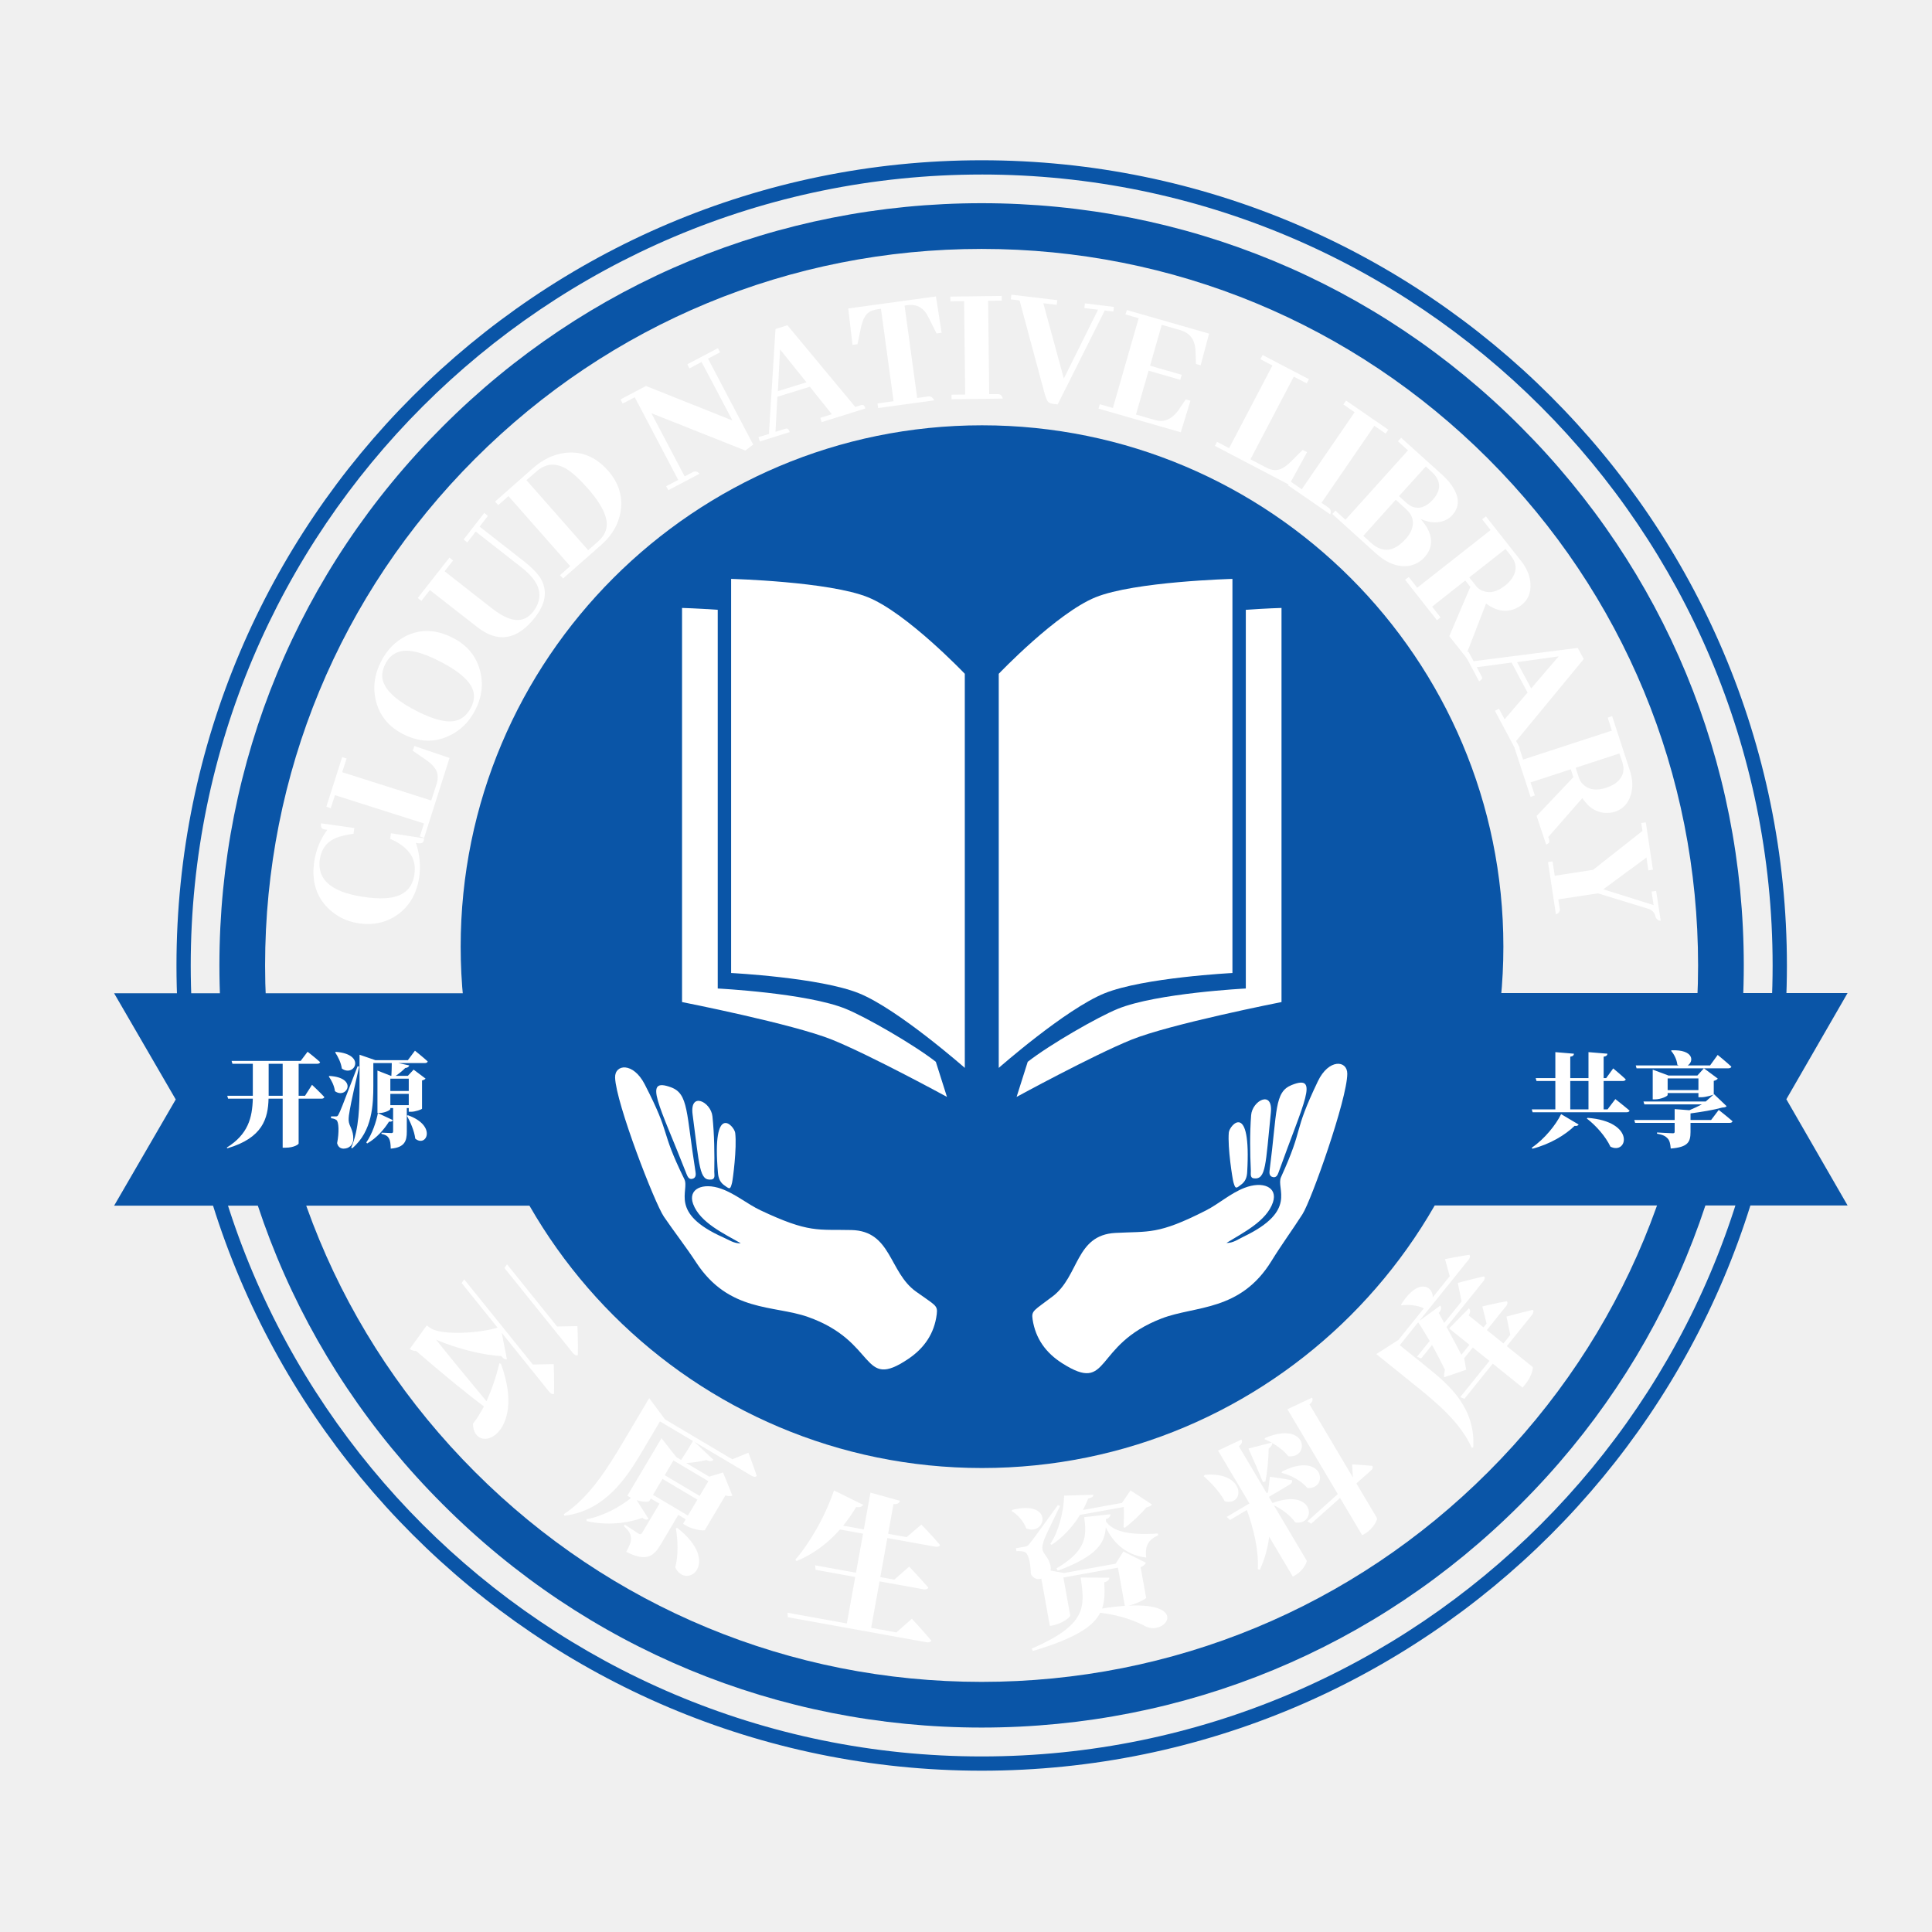
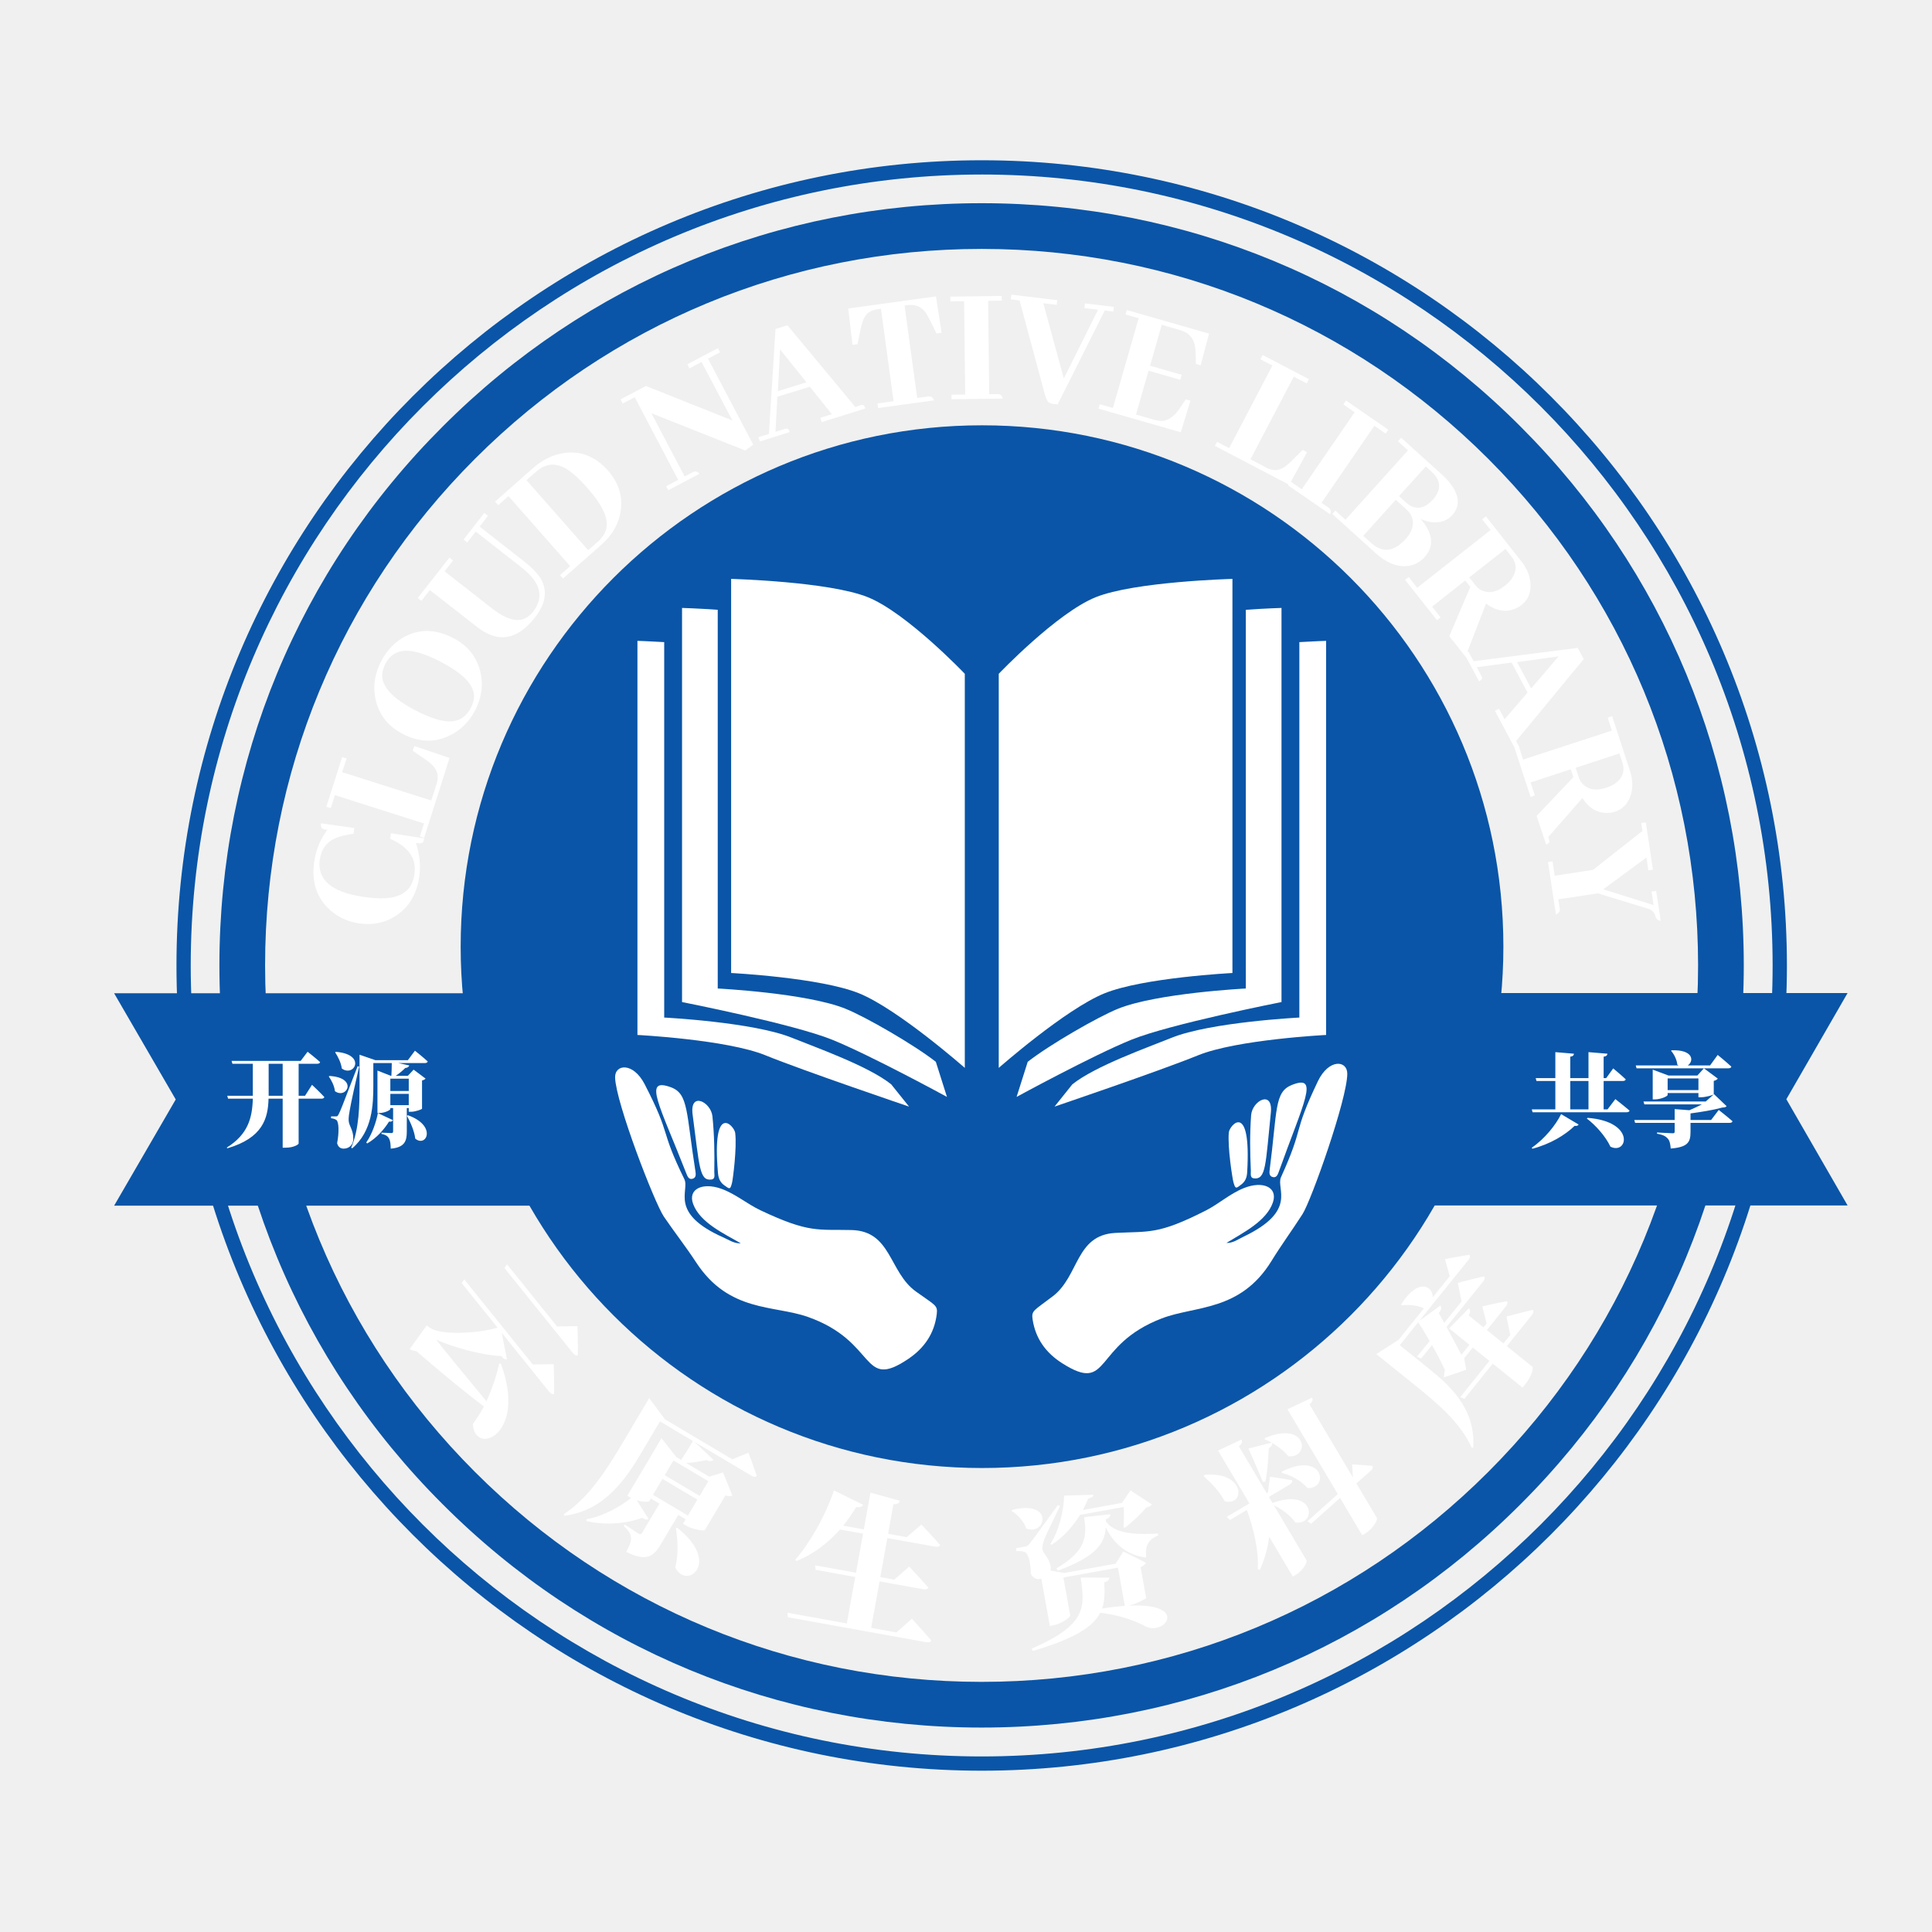
<svg xmlns="http://www.w3.org/2000/svg" width="300" viewBox="0 0 224.88 225" height="300" version="1.0">
  <defs>
+     <clipPath id="q">
+       <path d="m62.863 133.559 12.164-13.856 37.18 32.64-12.168 13.856zm0 0" />
+     </clipPath>
+     <clipPath id="a">
+       <path d="M53.59 49.531h121.433v121.434H53.59zm0 0" />
+     </clipPath>
+     <clipPath id="c">
+       <path d="M20.492 18.664h187.551v187.55H20.493zm0 0" />
+     </clipPath>
+     <clipPath id="d">
+       <path d="M159.648 115.648h55.47v24.739h-55.47zm0 0" />
+     </clipPath>
+     <clipPath id="e">
+       <path d="M13.23 115.676H69v24.738H13.23zm0 0" />
+     </clipPath>
+     <clipPath id="f">
+       <path d="M116 67.406h28V125h-28zm0 0" />
+     </clipPath>
+     <clipPath id="g">
+       <path d="M122 74h32.383v54.875H122zm0 0" />
+     </clipPath>
+     <clipPath id="h">
+       <path d="M85 67.406h28V125H85zm0 0" />
+     </clipPath>
+     <clipPath id="i">
+       <path d="M74.176 74H106v54.875H74.176zm0 0" />
+     </clipPath>
+     <clipPath id="j">
+       <path d="M71 124h39v36H71zm0 0" />
+     </clipPath>
+     <clipPath id="k">
+       <path d="m62.863 133.559 12.164-13.856 37.18 32.64-12.168 13.856zm0 0" />
+     </clipPath>
+     <clipPath id="l">
+       <path d="m62.863 133.559 23.442-26.7 37.18 32.641-23.446 26.7zm0 0" />
+     </clipPath>
+     <clipPath id="m">
+       <path d="M76 126h5v12h-5zm0 0" />
+     </clipPath>
+     <clipPath id="n">
+       <path d="m62.863 133.559 12.164-13.856 37.18 32.64-12.168 13.856zm0 0" />
+     </clipPath>
    <clipPath id="o">
+       <path d="m62.863 133.559 23.442-26.7 37.18 32.641-23.446 26.7zm0 0" />
+     </clipPath>
+     <clipPath id="p">
+       <path d="M80 128h4v10h-4zm0 0" />
+     </clipPath>
+     <clipPath id="b">
+       <path d="M25.492 23.664H203.02v177.527H25.492zm0 0" />
+     </clipPath>
+     <clipPath id="r">
+       <path d="m62.863 133.559 23.442-26.7 37.18 32.641-23.446 26.7zm0 0" />
+     </clipPath>
+     <clipPath id="s">
      <path d="M83 130h3v9h-3zm0 0" />
    </clipPath>
-     <clipPath id="a">
-       <path d="M20.492 18.664h187.551v187.55H20.493zm0 0" />
-     </clipPath>
-     <clipPath id="c">
-       <path d="M122 74h32.383v54.875H122zm0 0" />
-     </clipPath>
-     <clipPath id="d">
-       <path d="M85 67.406h28V125H85zm0 0" />
-     </clipPath>
-     <clipPath id="e">
-       <path d="M74.176 74H106v54.875H74.176zm0 0" />
-     </clipPath>
-     <clipPath id="f">
-       <path d="M71 124h39v36H71zm0 0" />
-     </clipPath>
-     <clipPath id="g">
+     <clipPath id="t">
      <path d="m62.863 133.559 12.164-13.856 37.18 32.64-12.168 13.856zm0 0" />
    </clipPath>
-     <clipPath id="h">
+     <clipPath id="u">
      <path d="m62.863 133.559 23.442-26.7 37.18 32.641-23.446 26.7zm0 0" />
    </clipPath>
-     <clipPath id="i">
-       <path d="M76 126h5v12h-5zm0 0" />
-     </clipPath>
-     <clipPath id="j">
-       <path d="m62.863 133.559 12.164-13.856 37.18 32.64-12.168 13.856zm0 0" />
-     </clipPath>
-     <clipPath id="k">
-       <path d="m62.863 133.559 23.442-26.7 37.18 32.641-23.446 26.7zm0 0" />
-     </clipPath>
-     <clipPath id="l">
-       <path d="M80 128h4v10h-4zm0 0" />
-     </clipPath>
-     <clipPath id="m">
-       <path d="m62.863 133.559 12.164-13.856 37.18 32.64-12.168 13.856zm0 0" />
-     </clipPath>
-     <clipPath id="n">
-       <path d="m62.863 133.559 23.442-26.7 37.18 32.641-23.446 26.7zm0 0" />
-     </clipPath>
-     <clipPath id="b">
-       <path d="M116 67.406h28V125h-28zm0 0" />
-     </clipPath>
-     <clipPath id="p">
-       <path d="m62.863 133.559 12.164-13.856 37.18 32.64-12.168 13.856zm0 0" />
-     </clipPath>
-     <clipPath id="q">
-       <path d="m62.863 133.559 23.442-26.7 37.18 32.641-23.446 26.7zm0 0" />
-     </clipPath>
-     <clipPath id="r">
+     <clipPath id="v">
      <path d="M120 123h37v37h-37zm0 0" />
    </clipPath>
-     <clipPath id="s">
+     <clipPath id="w">
      <path d="m153.336 119.473 12.562 13.5-36.214 33.703-12.563-13.5zm0 0" />
    </clipPath>
-     <clipPath id="t">
+     <clipPath id="x">
      <path d="m165.785 132.848-24.207-26.012-36.215 33.707 24.203 26.008zm0 0" />
    </clipPath>
-     <clipPath id="u">
+     <clipPath id="y">
      <path d="M147 126h6v12h-6zm0 0" />
    </clipPath>
-     <clipPath id="v">
+     <clipPath id="z">
      <path d="m153.336 119.473 12.562 13.5-36.214 33.703-12.563-13.5zm0 0" />
    </clipPath>
-     <clipPath id="w">
+     <clipPath id="A">
      <path d="m165.785 132.848-24.207-26.012-36.215 33.707 24.203 26.008zm0 0" />
    </clipPath>
-     <clipPath id="x">
+     <clipPath id="B">
      <path d="M145 128h3v10h-3zm0 0" />
    </clipPath>
-     <clipPath id="y">
+     <clipPath id="C">
      <path d="m153.336 119.473 12.562 13.5-36.214 33.703-12.563-13.5zm0 0" />
    </clipPath>
-     <clipPath id="z">
+     <clipPath id="D">
      <path d="m165.785 132.848-24.207-26.012-36.215 33.707 24.203 26.008zm0 0" />
    </clipPath>
-     <clipPath id="A">
+     <clipPath id="E">
      <path d="M143 130h3v9h-3zm0 0" />
    </clipPath>
-     <clipPath id="B">
+     <clipPath id="F">
      <path d="m153.336 119.473 12.562 13.5-36.214 33.703-12.563-13.5zm0 0" />
    </clipPath>
-     <clipPath id="C">
+     <clipPath id="G">
      <path d="m165.785 132.848-24.207-26.012-36.215 33.707 24.203 26.008zm0 0" />
    </clipPath>
  </defs>
-   <path fill="#0a55a7" d="M114.305 49.531c-33.532 0-60.715 27.184-60.715 60.719 0 33.531 27.183 60.715 60.715 60.715 33.535 0 60.718-27.184 60.718-60.715 0-33.535-27.183-60.719-60.718-60.719" />
-   <path fill="#0a55a7" d="M114.258 201.191c-23.7 0-46.016-9.222-62.762-26.004-16.781-16.746-26.004-39.058-26.004-62.757 0-23.7 9.223-46.016 26.004-62.758C68.242 32.89 90.56 23.664 114.258 23.664c23.695 0 46.012 9.227 62.758 26.008 16.78 16.777 26.004 39.058 26.004 62.758 0 23.699-9.223 46.011-26.004 62.757-16.746 16.782-39.063 26.004-62.758 26.004m0-172.203c-22.281 0-43.25 8.692-59 24.442-15.754 15.754-24.446 36.718-24.446 59 0 22.277 8.692 43.246 24.446 58.996 15.75 15.754 36.719 24.445 59 24.445 22.277 0 43.246-8.691 58.996-24.445 15.754-15.75 24.445-36.719 24.445-58.996 0-22.282-8.691-43.246-24.445-59-15.75-15.75-36.719-24.442-58.996-24.442" />
  <g clip-path="url(#a)">
+     <path fill="#0a55a7" d="M114.305 49.531c-33.532 0-60.715 27.184-60.715 60.719 0 33.531 27.183 60.715 60.715 60.715 33.535 0 60.718-27.184 60.718-60.715 0-33.535-27.183-60.719-60.718-60.719" />
+   </g>
+   <g clip-path="url(#b)">
+     <path fill="#0a55a7" d="M114.258 201.191c-23.7 0-46.016-9.222-62.762-26.004-16.781-16.746-26.004-39.058-26.004-62.757 0-23.7 9.223-46.016 26.004-62.758C68.242 32.89 90.56 23.664 114.258 23.664c23.695 0 46.012 9.227 62.758 26.008 16.78 16.777 26.004 39.058 26.004 62.758 0 23.699-9.223 46.011-26.004 62.757-16.746 16.782-39.063 26.004-62.758 26.004m0-172.203c-22.281 0-43.25 8.692-59 24.442-15.754 15.754-24.446 36.718-24.446 59 0 22.277 8.692 43.246 24.446 58.996 15.75 15.754 36.719 24.445 59 24.445 22.277 0 43.246-8.691 58.996-24.445 15.754-15.75 24.445-36.719 24.445-58.996 0-22.282-8.691-43.246-24.445-59-15.75-15.75-36.719-24.442-58.996-24.442" />
+   </g>
+   <g clip-path="url(#c)">
    <path fill="#0a55a7" d="M114.266 206.215c-51.707 0-93.774-42.067-93.774-93.774 0-51.71 42.067-93.777 93.774-93.777 51.71 0 93.777 42.066 93.777 93.777 0 51.707-42.066 93.774-93.777 93.774zm0-185.89c-50.79 0-92.114 41.323-92.114 92.116 0 50.79 41.325 92.114 92.114 92.114 50.793 0 92.113-41.325 92.113-92.114 0-50.793-41.32-92.117-92.113-92.117zm0 0" />
  </g>
-   <path fill="#0a55a7" d="M215.11 115.648h-48.32l-7.134 12.368 7.133 12.37h48.32l-7.132-12.37 7.132-12.368" />
+   <g clip-path="url(#d)">
+     <path fill="#0a55a7" d="M215.11 115.648h-48.32l-7.134 12.368 7.133 12.37h48.32l-7.132-12.37 7.132-12.368" />
+   </g>
  <path d="M178.399 133.781c2.05-.527 3.828-1.597 4.918-2.664.277.04.394-.035.469-.156l-2.04-1.21c-.601 1.237-1.917 2.89-3.417 3.91zm6.344-3.515c1.054.804 2.183 2.074 2.746 3.273 2.004 1.008 2.96-2.926-2.66-3.355zm-1.93-4.375h2.121v3.308h-2.121zm4.34 3.308h-.453v-3.308h2.242c.168 0 .297-.059.332-.192-.54-.515-1.461-1.273-1.461-1.273l-.817 1.129h-.296v-2.492c.332-.051.418-.168.441-.348l-2.207-.184v3.024h-2.121v-2.492c.336-.051.406-.168.43-.348l-2.168-.184v3.024h-2.29l.094.336h2.196v3.308h-2.746l.097.336h10.934c.18 0 .324-.058.36-.191-.626-.54-1.657-1.344-1.657-1.344zM194.153 126.957v-1.367h3.586v1.367zm.098-1.703-1.836-.684v3.465h.242c.707 0 1.496-.37 1.496-.515v-.227h3.586v.492h.313c.55 0 1.46-.265 1.472-.347v-1.559c.254-.059.399-.168.47-.266l-1.618-1.199-.758.84zm-3.719-.84h10.696c.167 0 .312-.058.347-.191-.586-.551-1.594-1.367-1.594-1.367l-.886 1.222h-2.602c.73-.465.707-1.855-1.87-1.762l-.071.063c.347.383.668 1.016.73 1.617a.762.762 0 0 0 .145.082h-4.989zm8.684 6.02h-2.399v-.766c1.258-.168 2.72-.406 3.703-.684.278-.011.395-.046.504-.156l-1.472-1.402-.961.851h-7.254l.105.336h6.703c-.43.227-.945.465-1.46.684l-1.715-.133v1.27h-4.7l.094.336h4.606v1.02c0 .144-.059.19-.215.19-.277 0-1.836-.093-1.836-.093v.144c.742.13 1.008.309 1.234.551.242.262.313.633.36 1.176 2.004-.156 2.304-.758 2.304-1.922v-1.066h4.543c.18 0 .325-.059.348-.192-.598-.527-1.605-1.316-1.605-1.316zM48.375 98.165c.5.106.797.043.89-.187.032-.082.055-.195.079-.344l-3.875-.594-.094.641c1.742.774 2.688 1.797 2.844 3.078.039.356.031.742-.031 1.156-.262 1.668-1.368 2.563-3.328 2.688-.782.055-1.72-.008-2.813-.188-3.582-.57-5.203-2.023-4.86-4.359.2-1.226.852-2.062 1.954-2.5.511-.195 1.168-.348 1.969-.453l.093-.672-3.875-.547c-.05.344.024.563.219.656.125.055.297.086.516.094-.79 1.055-1.297 2.266-1.516 3.64-.344 2.212.164 4.013 1.516 5.407.98 1 2.183 1.617 3.609 1.844 1.7.262 3.203-.063 4.516-.969 1.406-.976 2.257-2.422 2.562-4.328.207-1.344.082-2.695-.375-4.063zM52.29 88.274l-4.094-1.39-.188.546 1.61 1.11c.769.543 1.195 1.101 1.28 1.672.04.336.005.695-.109 1.078l-.625 1.937L39.79 89.93l.516-1.593-.516-.172-1.843 5.781.515.172.485-1.516L49.32 95.9l-.485 1.516.5.156zM44.332 77.004c-.812 1.575-1.004 3.157-.578 4.75.45 1.649 1.48 2.887 3.094 3.72 1.855.96 3.64 1.038 5.36.233 1.32-.601 2.343-1.597 3.062-2.984.812-1.562.992-3.133.547-4.719-.461-1.644-1.497-2.879-3.11-3.703-1.937-1.008-3.773-1.082-5.515-.219-1.22.625-2.172 1.602-2.86 2.922zm10.453 5.407c-.625 1.21-1.601 1.734-2.922 1.578-.937-.102-2.113-.52-3.53-1.25-2.696-1.407-3.99-2.817-3.876-4.235.031-.382.153-.78.36-1.187.687-1.332 1.875-1.797 3.562-1.39.813.187 1.75.558 2.813 1.109 2.507 1.293 3.82 2.57 3.937 3.828.05.492-.062 1.008-.344 1.547zM49.013 69.984l.985-1.265 5.547 4.328c2.394 1.867 4.625 1.492 6.687-1.125 1.32-1.676 1.516-3.242.578-4.703-.398-.57-.965-1.149-1.703-1.735l-5.312-4.156.968-1.25-.422-.344-2.406 3.094.422.344.984-1.266 5.407 4.235c2.156 1.699 2.582 3.398 1.281 5.093-.824 1.055-1.914 1.25-3.266.594-.5-.238-1.047-.594-1.64-1.062l-5.407-4.235.985-1.25-.422-.344-3.688 4.704zM57.593 58.419l.375.406 1.188-1.047 7.187 8.156-1.187 1.047.359.39 4.453-3.921c1.375-1.219 2.14-2.645 2.297-4.281.145-1.602-.36-3.055-1.516-4.36-1.468-1.656-3.187-2.336-5.156-2.047-1.289.2-2.488.79-3.594 1.766zm4.828-3.516c1.043-.926 2.188-1.035 3.438-.328.738.46 1.566 1.21 2.484 2.25 1.832 2.062 2.55 3.703 2.156 4.922-.148.469-.453.914-.921 1.328l-1.141 1-7.188-8.156zM80.238 42.905l1.406-.75 3.594 6.813-10.063-4.016-2.969 1.563.25.484 1.407-.734 5.062 9.625-1.406.734.25.469 3.64-1.922c-.23-.25-.468-.32-.718-.219l-1.016.531-3.875-7.36 10.938 4.345.922-.688-5.266-10.015 1.406-.735-.25-.484-3.562 1.875zM100.722 47.57c-.094-.313-.23-.446-.406-.407a9.796 9.796 0 0 0-.203.047l-.563.188-7.906-9.516-1.39.438-.766 12.218-1.22.375.157.5 3.484-1.093c-.093-.313-.226-.446-.39-.407a2.472 2.472 0 0 0-.203.047l-1.063.328.219-4.078 3.781-1.172 2.563 3.203-1.344.422.156.5zm-6.86-3.047-3.328 1.031.25-4.86zM108.724 46.63c-.125-.32-.336-.476-.625-.468l-1.344.187-1.469-10.765.344-.047c.945-.125 1.676.199 2.187.969.102.18.22.386.344.625l.844 1.703.594-.078-.657-4.235-10.218 1.406.5 4.235.578-.078.39-1.86c.176-.882.47-1.488.875-1.812.301-.207.676-.344 1.125-.406l.344-.047 1.469 10.765-1.875.266.078.531zM116.735 46.418c-.086-.332-.265-.504-.547-.516h-1.046l-.125-10.875 1.593-.016-.015-.546-5.985.078.016.547 1.594-.016.125 10.875-1.594.016v.53zM123.117 47.098 128.6 36.16l1 .125.063-.547-3.375-.406-.063.547 1.594.187-3.985 8.016-2.39-8.766 1.562.188.063-.547-5.344-.64-.062.546 1.015.125 2.766 10.281c.219.875.41 1.391.578 1.547.145.125.367.203.672.235zM139.766 42.543l.985-3.687-9.578-2.75-.157.515 1.532.438-3 10.453-1.532-.437-.14.515 9.578 2.75 1.125-3.672-.547-.156-.813 1.203c-.625.875-1.324 1.313-2.093 1.313a3.049 3.049 0 0 1-.719-.125l-2.172-.625 1.469-5.11 3.687 1.063.172-.578-3.687-1.063 1.36-4.765 2.171.625c1.039.304 1.617 1.007 1.734 2.109.02.137.032.266.032.39l.046 1.438zM150.082 56.458l2.078-3.797-.515-.266-1.391 1.39c-.656.657-1.273.978-1.844.97a2.562 2.562 0 0 1-1.031-.313l-1.812-.953 5.046-9.625 1.5.781.266-.484-5.39-2.813-.266.485 1.406.734-5.047 9.625-1.406-.734-.25.469zm0 0" fill="#fff" />
  <path d="M154.856 59.9c.125-.324.07-.574-.156-.75l-.86-.593 6.156-8.969 1.313.906.312-.453-4.921-3.39-.313.453 1.313.906-6.157 8.969-1.312-.907-.297.438zM169.07 59.998c.82-.914.859-1.985.109-3.203-.313-.508-.742-1.008-1.281-1.5l-4.782-4.313-.375.406 1.172 1.063-7.281 8.078-1.172-1.063-.36.391 5.048 4.563c1.351 1.218 2.69 1.703 4.015 1.453a3.189 3.189 0 0 0 1.656-.953c1-1.106 1.047-2.352.141-3.735-.168-.25-.36-.5-.578-.75 1.144.508 2.156.535 3.031.078.258-.148.477-.32.656-.515zm-2.376-5.032c1.082 1 1.125 2.075.125 3.22-.836.917-1.687 1.167-2.562.75-.2-.114-.387-.25-.563-.407l-.828-.75 3.125-3.453zm-3 4.329c.79.707.989 1.546.594 2.515-.148.332-.36.649-.64.953-1.2 1.332-2.375 1.614-3.532.844a3.68 3.68 0 0 1-.422-.312l-.984-.891 3.781-4.203zM167.285 72.23l.422-.329-.985-1.25 3.86-3.047.593.75-2.453 5.735 2.172 2.734c.227-.18.297-.367.203-.562a1.405 1.405 0 0 0-.11-.157l-.155-.203 2.171-5.61c1.157.852 2.282 1.055 3.375.61.27-.117.52-.262.75-.437.77-.606 1.118-1.434 1.047-2.485-.054-.906-.406-1.773-1.062-2.61l-4.125-5.233-.438.343.985 1.25-8.547 6.72-.985-1.25-.421.327zm8.656-7.454c.664.856.676 1.742.031 2.656-.21.282-.46.536-.75.766-.898.707-1.734.922-2.515.64a1.71 1.71 0 0 1-.891-.624l-.766-.97 4.219-3.312zm0 0" fill="#fff" />
  <path d="M176.554 87.502c.282-.156.391-.32.329-.484a1.528 1.528 0 0 0-.094-.203l-.281-.516 7.875-9.547-.704-1.297-12.125 1.547-.609-1.125-.469.25 1.72 3.219c.28-.156.394-.313.343-.469a2.086 2.086 0 0 0-.094-.187l-.516-.985 4.047-.547 1.86 3.5-2.672 3.11-.656-1.235-.47.25zm1.704-7.328-1.641-3.062 4.844-.672zm0 0" fill="#fff" />
  <path d="m178.189 92.807.5-.172-.5-1.516 4.688-1.53.296.921-4.28 4.516 1.109 3.328c.28-.094.406-.246.375-.453a3.272 3.272 0 0 0-.047-.188l-.078-.234 3.968-4.531c.79 1.195 1.782 1.77 2.969 1.718.281 0 .563-.047.844-.14.926-.305 1.539-.969 1.844-2 .25-.856.207-1.79-.125-2.797l-2.063-6.328-.516.172.485 1.515-10.344 3.375-.484-1.515-.5.171zm10.688-4.047c.332 1.031.039 1.867-.875 2.516a5.005 5.005 0 0 1-1 .468c-1.075.344-1.922.254-2.547-.265a1.778 1.778 0 0 1-.625-.89l-.391-1.173 5.094-1.672zM181.142 106.489c.32-.125.473-.328.453-.61l-.171-1.14 4.609-.703 6 1.843c.394.188.629.477.703.875.125.32.328.477.61.469l-.532-3.469-.531.078.234 1.579-5.86-1.844 5.032-3.703.219 1.5.531-.078-.828-5.516-.531.078.14.922-5.75 4.531-4.468.688-.25-1.672-.532.078zm0 0" fill="#fff" />
-   <path fill="#0a55a7" d="M13.23 140.414h48.59l7.176-12.371-7.176-12.367H13.23l7.176 12.367-7.176 12.371" />
+   <g clip-path="url(#e)">
+     <path fill="#0a55a7" d="M13.23 140.414h48.59l7.176-12.371-7.176-12.367H13.23l7.176 12.367-7.176 12.371" />
+   </g>
  <path d="M31.227 127.617v-3.73h1.633v3.73zm4.234 0h-.742v-3.73h2.168c.168 0 .3-.059.336-.192-.54-.492-1.461-1.21-1.461-1.21l-.805 1.066H26.91l.098.336h2.375v3.73h-2.977l.098.336h2.879c-.063 2.242-.555 4.149-3.035 5.696l.07.082c4.125-1.211 4.738-3.489 4.797-5.778h1.645v5.707h.347c.957 0 1.512-.383 1.512-.492v-5.215h2.66c.168 0 .3-.058.336-.191-.504-.551-1.437-1.426-1.437-1.426zM38.973 122.559c.325.488.684 1.199.778 1.882 1.453 1.055 2.902-1.656-.696-1.945zm-.746 2.804c.313.43.649 1.09.72 1.715 1.366.985 2.745-1.57-.634-1.773zm3.36-1.187c-1.969 5.12-1.969 5.12-2.207 5.586-.121.254-.18.254-.36.254h-.527v.215c.25.023.453.085.621.203.29.191.336 1.441.086 2.699.121.492.457.637.754.637.648 0 1.105-.446 1.129-1.082.035-1.137-.516-1.52-.54-2.23-.011-.31.048-.767.134-1.196.117-.723.73-3.528 1.09-5.051zm2.363 5.457c-.184.98-.672 2.457-1.355 3.418l.105.117c1.117-.633 1.992-1.664 2.543-2.543.289.027.394-.047.445-.18zm3.379.308c.41.747.863 1.766.973 2.665 1.293 1.078 2.566-1.512-.852-2.723zm.215-4.316v1.43h-2.145v-1.43zm-2.145 3.082v-1.316h2.145v1.316zm2.04-5.238H43.66l-1.848-.637v3.563c0 2.312-.035 5.082-.972 7.265l.12.07c2.364-2 2.458-5.128 2.458-7.335v-2.59h2.148c0 .527-.023 1.09-.047 1.484h-.062l-1.559-.61v4.942h.215c.637 0 1.285-.336 1.285-.469v-.109h.324v2.723c0 .12-.046.191-.203.191-.218 0-1.152-.047-1.152-.047v.145c.527.105.742.285.875.527.144.25.191.649.203 1.188 1.633-.133 1.871-.903 1.871-1.97v-2.757h.227v.434h.265c.504 0 1.27-.278 1.282-.36v-3.285c.207-.05.347-.133.41-.219l-1.39-1.043-.673.72h-1.414c.383-.25.778-.575 1.113-.911.266-.023.418-.133.47-.3l-1.274-.274h3.082c.168 0 .312-.059.336-.192-.551-.504-1.485-1.25-1.485-1.25zm0 0" fill="#fff" />
-   <g clip-path="url(#b)">
+   <g clip-path="url(#f)">
    <path fill="#fff" d="M116.254 78.469s6.734-7.067 11.27-8.91c4.535-1.84 15.945-2.141 15.945-2.141v45.898s-10.371.528-14.906 2.368c-4.536 1.843-12.31 8.683-12.31 8.683zm0 0" />
  </g>
  <path fill="#fff" d="M149.184 70.8s-1.758.048-4.157.216v44.105s-10.37.524-14.906 2.367c-2.36.957-7.93 4.168-10.492 6.168l-1.297 4.09s8.813-4.808 13.348-6.652c4.535-1.84 17.504-4.395 17.504-4.395zm0 0" />
-   <g clip-path="url(#c)">
-     <path fill="#0a55a7" d="M154.379 74.633s-1.27.039-3.117.148v43.723s-10.371.523-14.907 2.367c-2.695 1.094-8.859 3.27-11.53 5.41l-2.075 2.594s12.188-4.133 16.723-5.977c4.535-1.84 14.906-2.367 14.906-2.367zm0 0" />
+   <g clip-path="url(#g)">
+     <path fill="#fff" d="M154.379 74.633s-1.27.039-3.117.148v43.723s-10.371.523-14.907 2.367c-2.695 1.094-8.859 3.27-11.53 5.41l-2.075 2.594s12.188-4.133 16.723-5.977c4.535-1.84 14.906-2.367 14.906-2.367zm0 0" />
  </g>
-   <g clip-path="url(#d)">
+   <g clip-path="url(#h)">
    <path fill="#fff" d="M112.3 78.469s-6.734-7.067-11.269-8.91c-4.535-1.84-15.945-2.141-15.945-2.141v45.898s10.371.528 14.906 2.368c4.535 1.843 12.309 8.683 12.309 8.683zm0 0" />
  </g>
  <path fill="#fff" d="M79.371 70.8s1.758.048 4.156.216v44.105s10.371.524 14.907 2.367c2.359.957 7.93 4.168 10.492 6.168l1.297 4.09s-8.813-4.808-13.348-6.652c-4.535-1.84-17.504-4.395-17.504-4.395zm0 0" />
-   <g clip-path="url(#e)">
-     <path fill="#0a55a7" d="M74.176 74.633s1.273.039 3.117.148v43.723s10.371.523 14.906 2.367c2.696 1.094 8.86 3.27 11.531 5.41l2.079 2.594s-12.192-4.133-16.727-5.977c-4.535-1.84-14.906-2.367-14.906-2.367zm0 0" />
+   <g clip-path="url(#i)">
+     <path fill="#fff" d="M74.176 74.633s1.273.039 3.117.148v43.723s10.371.523 14.906 2.367c2.696 1.094 8.86 3.27 11.531 5.41l2.079 2.594s-12.192-4.133-16.727-5.977c-4.535-1.84-14.906-2.367-14.906-2.367zm0 0" />
  </g>
-   <g clip-path="url(#f)">
-     <g clip-path="url(#g)">
-       <g clip-path="url(#h)">
+   <g clip-path="url(#j)">
+     <g clip-path="url(#k)">
+       <g clip-path="url(#l)">
        <path fill="#fff" d="M86.21 144.793c-1.948-1.125-4.741-2.402-5.546-4.574-.652-1.766 1.125-2.551 3.29-1.77 1.651.594 2.984 1.758 4.55 2.5 5.68 2.688 6.68 2.207 10.605 2.301 4.66.113 4.348 4.89 7.493 7.156 2.242 1.617 2.562 1.582 2.433 2.63-.277 2.273-1.457 3.964-3.305 5.214-5.578 3.77-3.543-2.016-11.73-4.89-3.941-1.383-9.172-.516-12.977-6.325-1.191-1.82-2.535-3.539-3.765-5.34-1.078-1.578-5.582-13.218-5.684-16.191-.054-1.586 2.106-1.84 3.45.777 3.199 6.215 1.667 5.028 4.613 11.04.656 1.335-1.856 3.945 4.531 6.784.656.29 1.27.735 2.043.688zm0 0" />
      </g>
    </g>
  </g>
-   <g clip-path="url(#i)">
-     <g clip-path="url(#j)">
-       <g clip-path="url(#k)">
+   <g clip-path="url(#m)">
+     <g clip-path="url(#n)">
+       <g clip-path="url(#o)">
        <path fill="#fff" d="M80.938 136.457c.054.344.058.727-.364.828-.386.094-.55-.23-.668-.531-3.144-8.055-5.164-11.36-1.816-10.125 2.05.758 1.75 2.93 2.847 9.828zm0 0" />
      </g>
    </g>
  </g>
-   <g clip-path="url(#l)">
-     <g clip-path="url(#m)">
-       <g clip-path="url(#n)">
+   <g clip-path="url(#p)">
+     <g clip-path="url(#q)">
+       <g clip-path="url(#r)">
        <path fill="#fff" d="M82.91 130.012c.223 2.148.254 4.308.215 6.465-.004.316.156.832-.344.89-1.394.176-1.375-1.492-2.18-7.57-.359-2.723 2.133-1.484 2.31.215zm0 0" />
      </g>
    </g>
  </g>
-   <g clip-path="url(#o)">
-     <g clip-path="url(#p)">
-       <g clip-path="url(#q)">
+   <g clip-path="url(#s)">
+     <g clip-path="url(#t)">
+       <g clip-path="url(#u)">
        <path fill="#fff" d="M84.418 138.129c-.66-.41-.813-.961-.863-1.527-.735-8.356 1.906-5.512 2.007-4.66.211 1.761-.277 5.44-.367 5.796-.191.742-.242.793-.777.39zm0 0" />
      </g>
    </g>
  </g>
-   <g clip-path="url(#r)">
-     <g clip-path="url(#s)">
-       <g clip-path="url(#t)">
+   <g clip-path="url(#v)">
+     <g clip-path="url(#w)">
+       <g clip-path="url(#x)">
        <path fill="#fff" d="M142.77 144.754c1.914-1.18 4.675-2.535 5.414-4.73.601-1.786-1.196-2.52-3.34-1.676-1.633.64-2.934 1.843-4.477 2.629-5.597 2.851-6.613 2.398-10.535 2.609-4.652.246-4.203 5.016-7.277 7.371-2.196 1.68-2.52 1.652-2.36 2.695.344 2.266 1.57 3.922 3.457 5.118 5.68 3.605 3.48-2.118 11.582-5.227 3.899-1.5 9.153-.781 12.786-6.695 1.14-1.856 2.433-3.614 3.609-5.45 1.031-1.609 5.2-13.37 5.215-16.347.008-1.59-2.16-1.778-3.426.875-3.016 6.304-1.52 5.074-4.293 11.168-.613 1.351 1.973 3.89-4.332 6.914-.648.308-1.246.77-2.023.746zm0 0" />
      </g>
    </g>
  </g>
-   <g clip-path="url(#u)">
-     <g clip-path="url(#v)">
-       <g clip-path="url(#w)">
+   <g clip-path="url(#y)">
+     <g clip-path="url(#z)">
+       <g clip-path="url(#A)">
        <path fill="#fff" d="M147.8 136.27c-.046.347-.038.726.387.816.387.086.543-.246.653-.547 2.91-8.148 4.836-11.508 1.523-10.176-2.027.817-1.664 2.98-2.562 9.907zm0 0" />
      </g>
    </g>
  </g>
-   <g clip-path="url(#x)">
-     <g clip-path="url(#y)">
-       <g clip-path="url(#z)">
+   <g clip-path="url(#B)">
+     <g clip-path="url(#C)">
+       <g clip-path="url(#D)">
        <path fill="#fff" d="M145.645 129.883c-.16 2.156-.13 4.312-.032 6.469.016.316-.129.835.371.882 1.399.133 1.332-1.53 1.957-7.632.282-2.73-2.171-1.422-2.296.28zm0 0" />
      </g>
    </g>
  </g>
-   <g clip-path="url(#A)">
-     <g clip-path="url(#B)">
-       <g clip-path="url(#C)">
+   <g clip-path="url(#E)">
+     <g clip-path="url(#F)">
+       <g clip-path="url(#G)">
        <path fill="#fff" d="M144.371 138.043c.649-.43.785-.984.816-1.55.493-8.376-2.062-5.458-2.14-4.602-.156 1.765.433 5.43.535 5.78.215.735.266.79.79.372zm0 0" />
      </g>
    </g>
  </g>
  <path d="M66.67 157.585c.173.21.376.32.563.238.04-1.301-.043-3.38-.043-3.38l-2.37.04-5.833-7.242-.3.43zm-4.679 1.324-7.988-9.914-.301.425 4.184 5.196c-2.075.633-5.91.86-7.454.234-.312-.098-.793-.496-.793-.496l-1.984 2.754c.203.137.461.23.766.234 3.23 2.805 5.933 4.989 7.875 6.453-.387.727-.805 1.41-1.278 2.024.114 3.785 6.371 1.402 3.258-6.992l-.183-.059a23.409 23.409 0 0 1-1.5 4.418c-2.31-2.781-4.516-5.46-5.868-7.168 2.32 1.02 5.586 1.832 7.61 1.91.21.317.453.418.64.364l-.605-3.075 5.527 6.864c.172.21.375.324.563.242.043-1.328-.035-3.457-.035-3.457zM78.647 177.966c.239 1.355.309 3.172-.066 4.582 1.324 2.668 5.394-.563.246-4.602zm3.79-5.469-1.02 1.715-4.067-2.414 1.02-1.715zm-2.38 4.004-4.066-2.414 1.102-1.855 4.066 2.414zm5.168-6.55-7.843-4.657-1.836-2.469-3.012 5.07c-1.79 3.016-3.934 6.489-6.937 8.45l.082.176c4.77-.598 7.257-4.477 8.984-7.383l2.137-3.602 3.851 2.285a52.81 52.81 0 0 1-1.39 2.204l-.543-.32-1.743-2.208-3.976 6.7.308.183.125.07c-1.293 1.055-3.296 2.141-5.195 2.48l.02.22c2.379.535 4.761.253 6.5-.383.328.254.547.238.718.129l-1.382-2.18c.707.215 1.394.223 1.476.082l.164-.277 1.008.597-2.02 3.403c-.093.152-.21.21-.425.082a71.788 71.788 0 0 1-1.594-1.051l-.11.183c.672.59.801.981.837 1.375.03.438-.192.958-.563 1.614 2.367 1.195 3.207.523 4.023-.856l2.047-3.445.864.512-.313.527.387.227c.742.441 2.05.632 2.152.504l2.395-4.036c.37.114.652.094.82.028l-1.098-2.703-1.605.492-2.676-1.59a13.073 13.073 0 0 0 2.34-.348c.36.172.64.153.832-.027l-2.242-2.106 6.695 3.973c.23.14.45.164.578.012-.332-1.059-.965-2.707-.965-2.707zM104.333 190.11l-2.938-.53.977-5.415 5.113.922c.266.047.477-.008.567-.191-.833-.973-2.227-2.45-2.227-2.45l-1.734 1.516-1.63-.293.821-4.55 5.559 1.003c.28.05.492 0 .582-.187-.844-1.012-2.184-2.387-2.184-2.387l-1.707 1.465-2.16-.387.62-3.453c.513.02.665-.137.75-.395l-3.429-.949-.773 4.285-2.406-.437c.539-.649 1.035-1.383 1.523-2.172.426.078.684-.04.797-.258l-3.39-1.672c-1.055 3.117-2.872 6.188-4.505 8.067l.153.156c1.875-.777 3.554-1.973 5.05-3.676l2.688.488-.82 4.547-4.762-.86.055.52 4.617.836-.977 5.414-6.918-1.25.051.524 16.121 2.91c.285.05.496-.004.582-.187-.84-1.012-2.262-2.547-2.262-2.547zM122.42 179.907c1.352-.902 2.48-2.148 3.297-3.484l5.097-.918c.028.742.016 1.695-.03 2.344l.14.082c.84-.625 1.914-1.641 2.515-2.372.364-.101.536-.167.649-.355l-2.488-1.633-.996 1.457-4.551.824c.23-.445.445-.886.617-1.335.477-.106.598-.239.598-.438l-3.399.102c-.055 1.93-.66 4.23-1.613 5.625zm-4.68-3.945c.696.406 1.43 1.222 1.723 2.047 2.3.902 3.25-3.364-1.617-2.176zm13.649 11.023c.812-.148 2.031-.789 2.031-.898l-.645-3.574c.36-.137.54-.352.622-.512l-2.633-1.317-.895 1.422-6.015 1.086-1.57-.285a1.02 1.02 0 0 0 .015-.422c-.145-1.105-.836-1.402-.953-2.039-.059-.316.062-.777.222-1.21.196-.528 1.336-2.817 1.825-3.856l-.254-.098c-2.825 3.906-2.825 3.906-3.27 4.461-.238.316-.308.332-.66.395l-.957.171.062.336c.34-.023.618 0 .907.075.468.152.726 1.093.773 2.566.207.438.617.676 1.024.602.07-.016.125-.024.195-.036l.992 5.504.356-.066c1.023-.184 2.058-.938 2.015-1.168l-.793-4.406 6.352-1.145.8 4.442c-.773.066-1.652.152-2.644.312.324-.918.309-1.922.25-3.058.406-.075.57-.29.598-.532l-3.348-.015c.547 3.535.633 5.515-5.703 8.285l.14.265c4.993-1.484 7.047-2.863 7.84-4.449 2.52.297 4.301 1.051 5.336 1.613 2.27 1.036 5.032-2.789-2.066-2.44zm-2.657-10.066c.383-.106.524-.332.52-.567l-3.047.332c.309 2.227.281 3.895-3.234 5.973l.156.266c4.574-1.688 5.484-3.239 5.594-5.051.789 1.633 2.191 3.223 4.71 3.52-.183-1.43.298-2.102 1.395-2.594l-.039-.211c-3.39.246-5.293-.27-6.043-1.395zM147.304 172.547c.234-1.125.356-2.574.39-3.852.301-.199.43-.441.415-.644.699.402 1.398.949 1.875 1.543 2.57.273 2.215-4.2-2.707-2.133l-.078.148c.273.11.554.235.843.399l-2.71.687a129.749 129.749 0 0 1 1.683 3.895zm1.887-1.016c1.039.238 2.289.899 3.012 1.766 2.55.136 1.898-4.348-2.946-1.934zm-9.074.387c.859.746 1.851 1.785 2.457 2.91 2.34.664 2.515-3.477-2.325-3.074zm7.597 2.41 2.414-1.43c.215-.129.34-.308.285-.504-1-.203-2.585-.41-2.585-.41l-.215 1.82-.157.094-3.238-5.46c.395-.32.414-.54.305-.79l-2.73 1.285 3.656 6.157-2.645 1.57.379.36 1.965-1.169c.812 2.22 1.402 4.793 1.27 6.903l.25.062c.554-1.25.921-2.535 1.081-3.843l2.754 4.636.387-.226c.758-.453 1.332-1.461 1.211-1.66l-3.809-6.418c.903.425 1.899 1.152 2.508 2.003 2.524.34 2.27-4.105-2.664-2.269zm9.79-2.254-5.06-8.52c.395-.32.403-.554.305-.788l-2.875 1.355 5.864 9.879-3.535 3.168.437.281 3.363-3 2.578 4.344.403-.238c.82-.485 1.437-1.563 1.308-1.778l-2.386-4.02 1.71-1.519c.169-.14.25-.355.149-.527a62.468 62.468 0 0 0-2.36-.168zM168.775 148.627l-1.984 2.465c.082-1.25-1.649-2.368-3.66.793v.14c.757-.11 1.835-.047 2.632.34l-2.964 3.684-2.575 1.648 4.496 3.621c2.508 2.016 5.317 4.348 6.618 7.293l.175-.047c.29-4.547-2.777-7.246-5.21-9.207l-3.348-2.699 2.14-2.66c.332.476.832 1.293 1.348 2.172l-1.477 1.832.481.207 1.266-1.57a48.28 48.28 0 0 1 1.5 2.894c-.07.316-.114.625-.098.867l2.578-.879-.234-1.343 1.004-1.247 1.933 1.56-3.398 4.214.484.203 3.305-4.102 3.472 2.797.305-.379c.848-1.05.942-1.968.856-2.035l-2.996-2.414 2.921-3.629c.168-.21.235-.433.114-.601-1.211.273-3.075.781-3.075.781l.446 2.137-.801.996-1.93-1.559 2.23-2.773c.173-.207.227-.418.106-.586-1.12.183-2.863.605-2.863.605l.496 1.992-.363.446-1.723-1.387c.25-.422.184-.66.027-.832l-2.304 2.344 2.363 1.906-.934 1.164c-.468-.91-1.14-2.14-1.73-3.242l4.273-5.309c.172-.207.235-.433.106-.586-1.203.258-3.067.766-3.067.766l.438 2.152-2.02 2.508-.636-1.16c.343-.367.312-.672.187-.863l-2.453 1.785 5.742-7.129c.157-.195.211-.406.09-.57-1.094.156-2.836.507-2.836.507zm0 0" fill="#fff" />
</svg>
